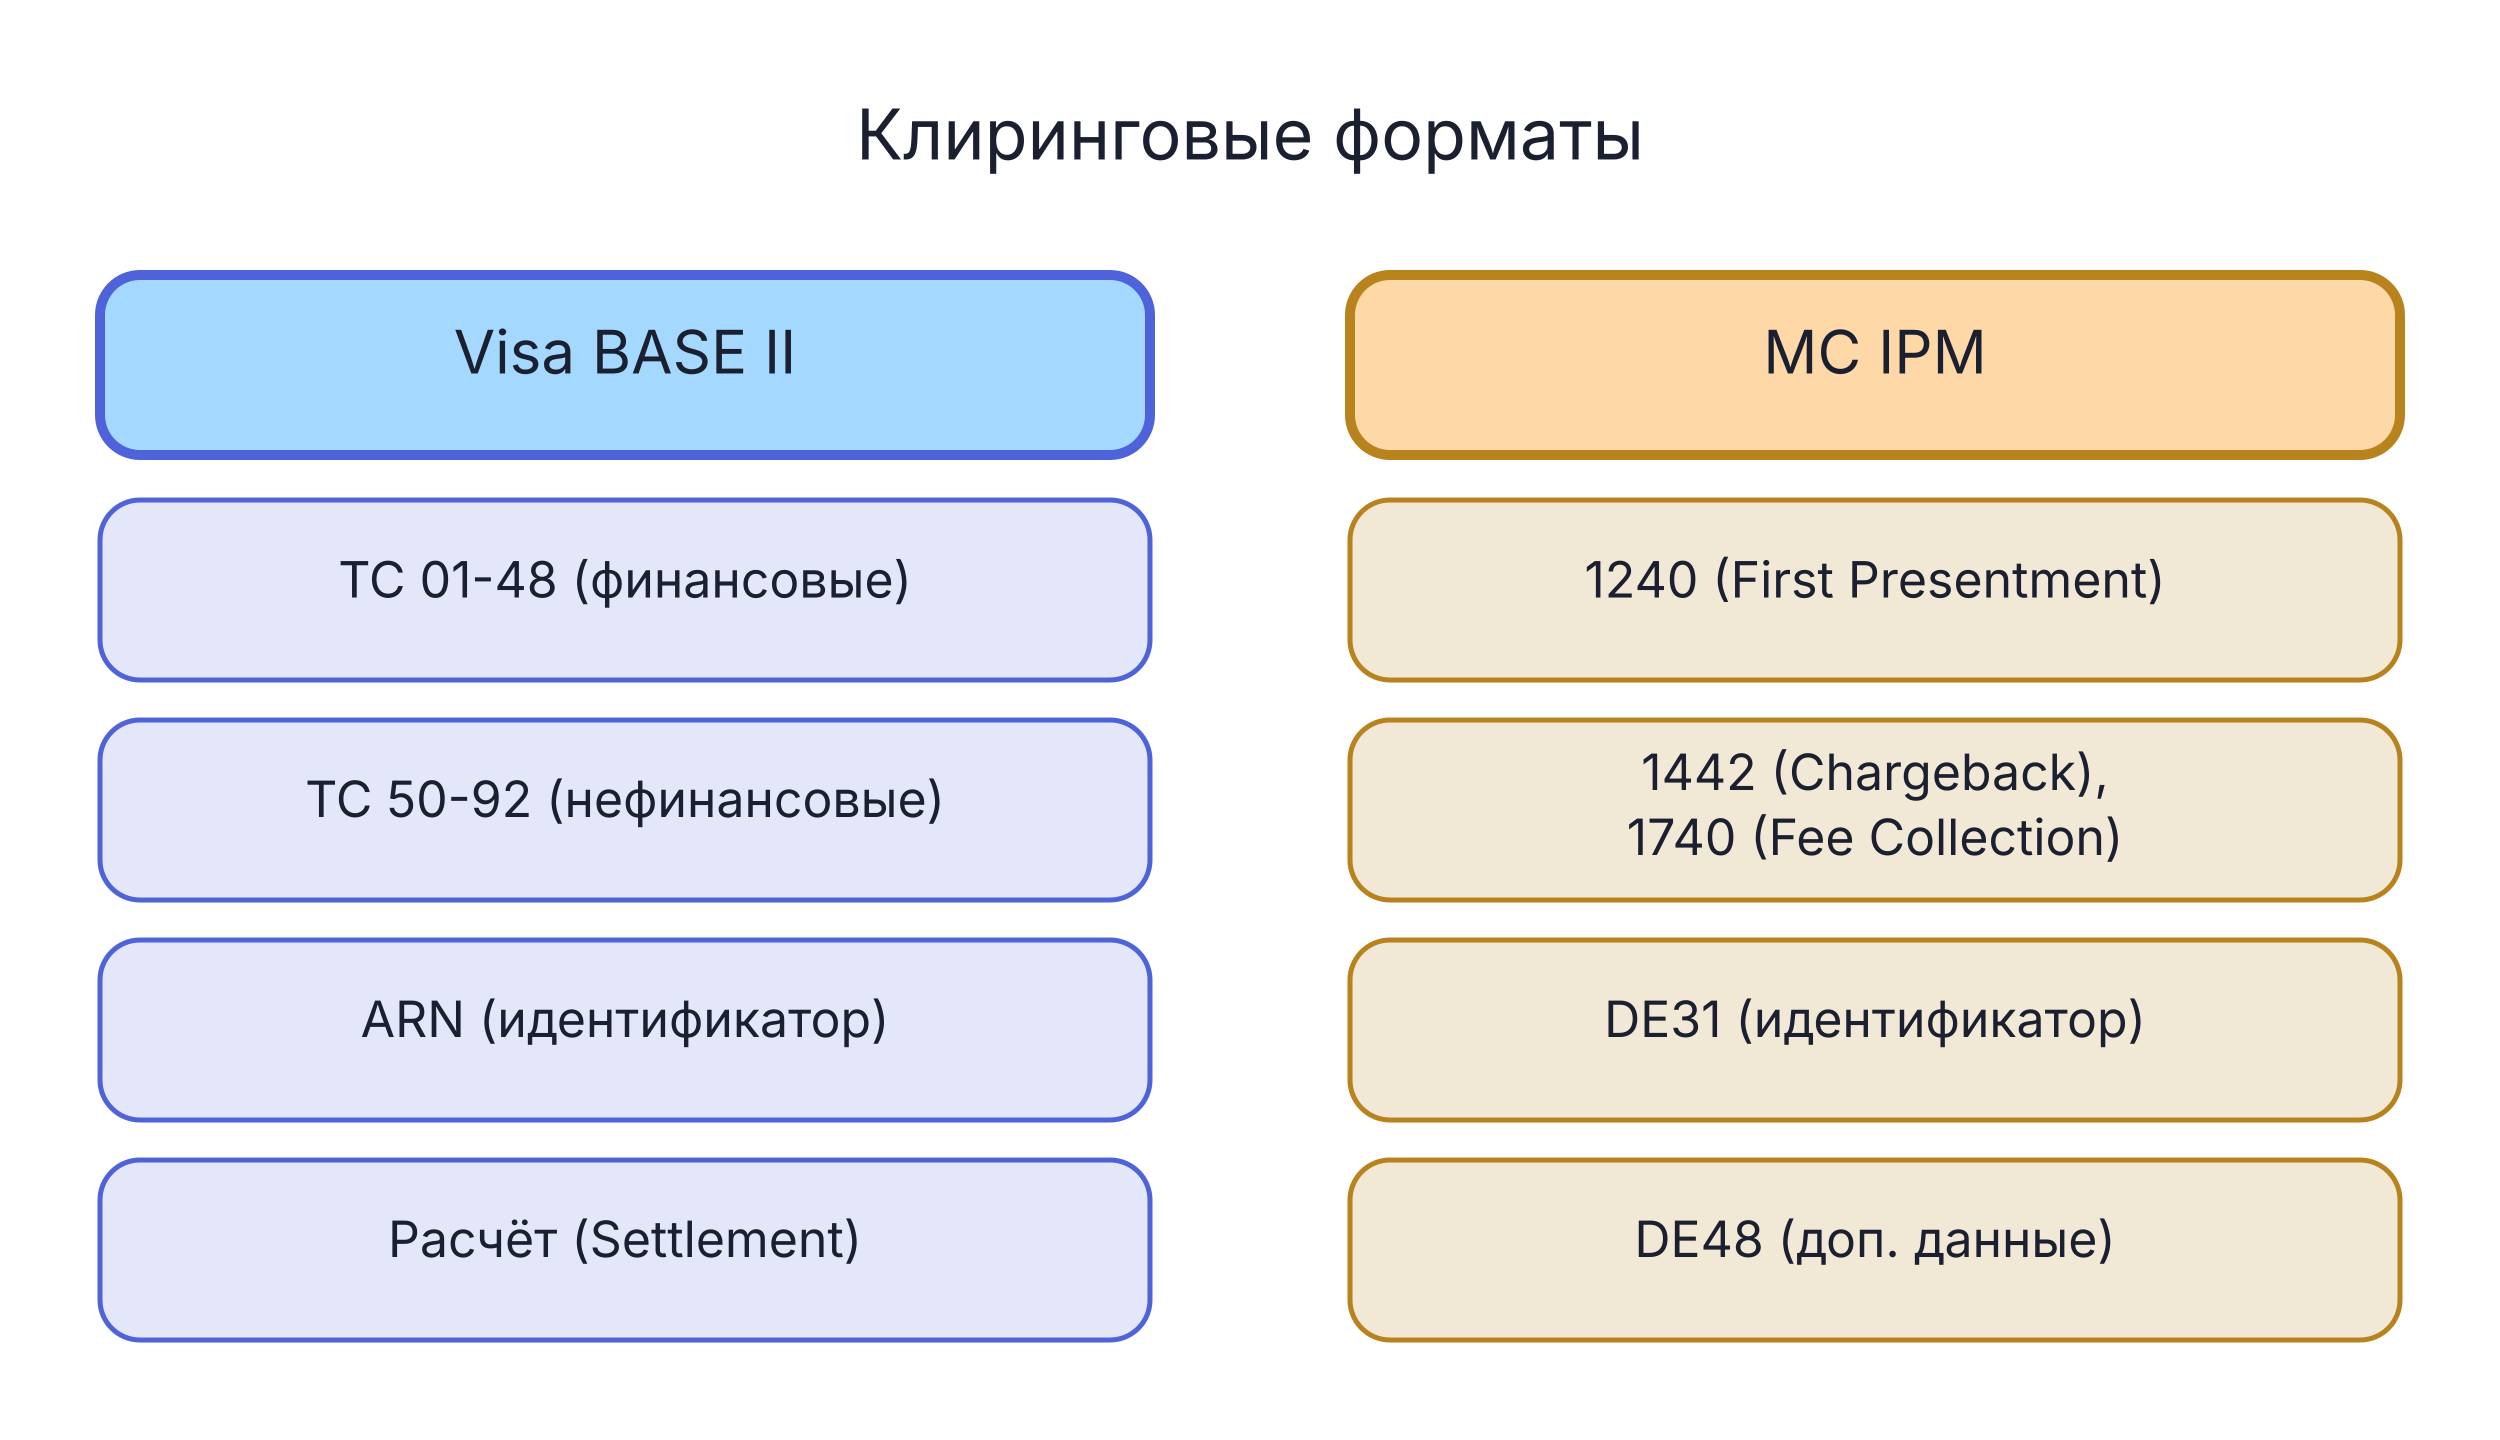
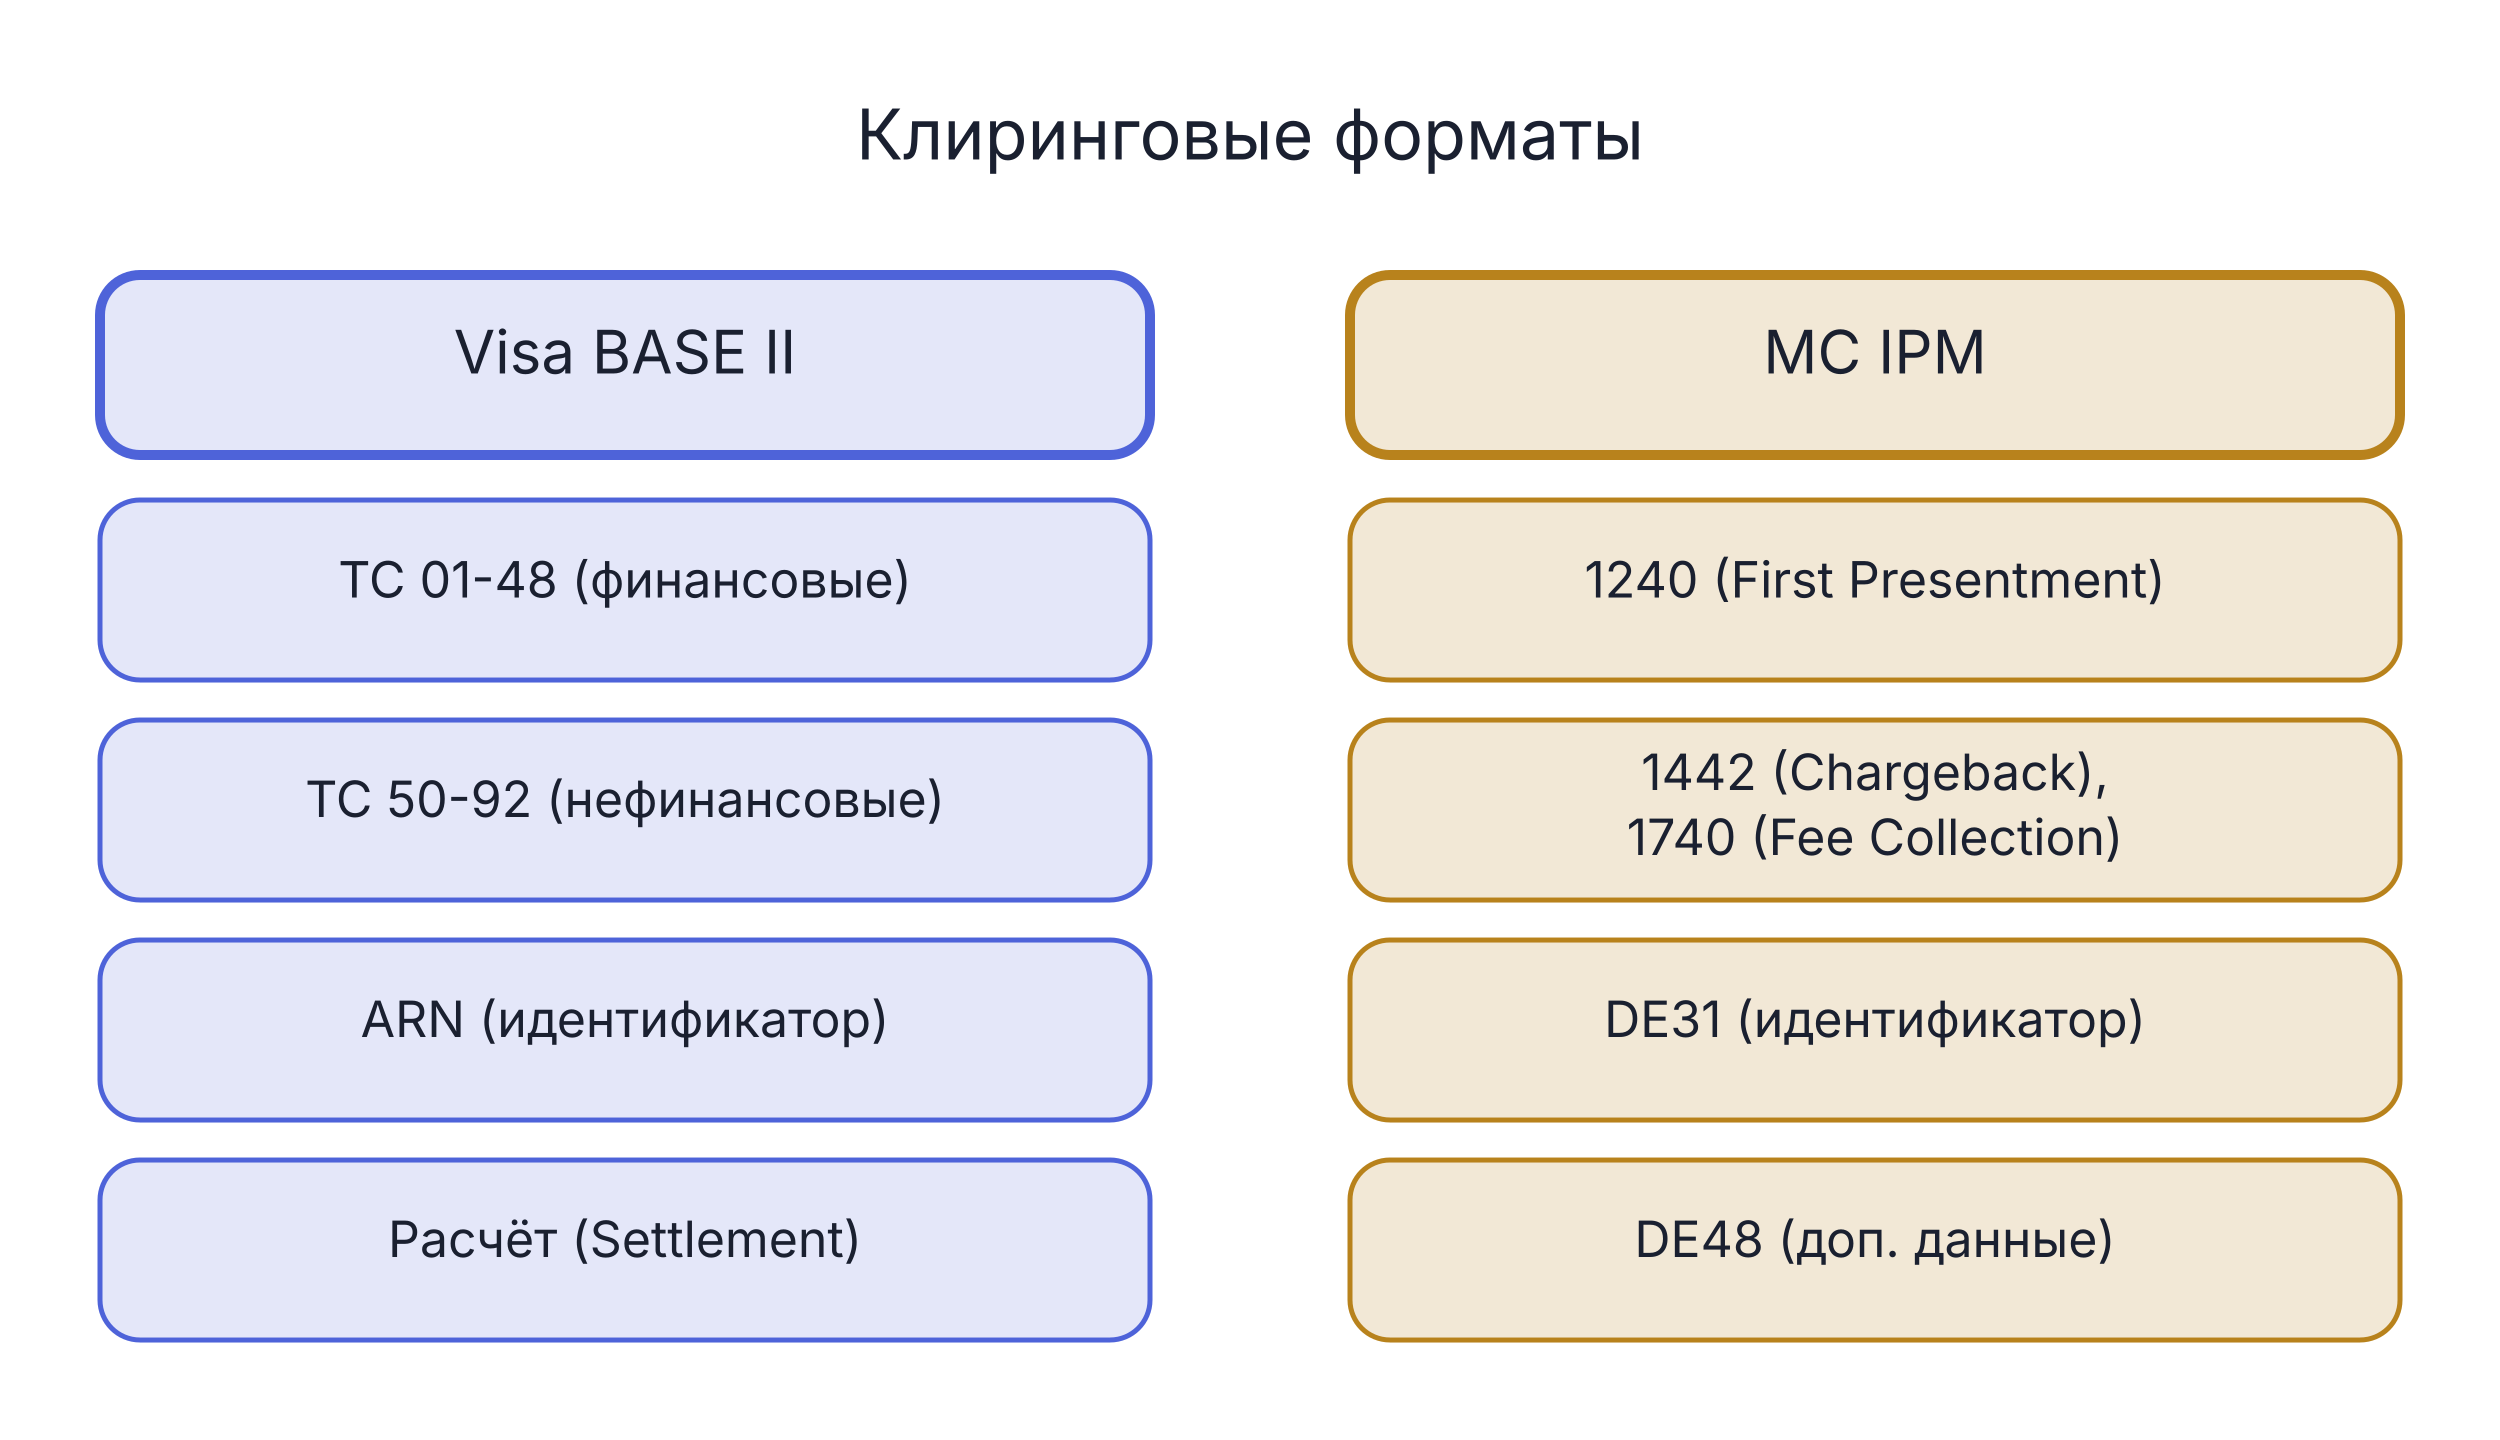
<svg xmlns="http://www.w3.org/2000/svg" viewBox="0 0 500 288" width="500" height="288">
  <text x="250.0" y="31.9" text-anchor="middle" font-family="Inter, -apple-system, BlinkMacSystemFont, 'Helvetica Neue', Arial, sans-serif" font-size="14" fill="#1A2030">Клиринговые форматы</text>
-   <rect x="20.0" y="55.0" width="210" height="36" rx="8" fill="#a5d8ff" stroke="#4E63D9" stroke-width="2" />
+   <rect x="20.0" y="55.0" width="210" height="36" rx="8" fill="#4E63D9" fill-opacity="0.15" stroke="#4E63D9" stroke-width="2" />
  <text x="125.0" y="74.7" text-anchor="middle" font-family="Inter, -apple-system, BlinkMacSystemFont, 'Helvetica Neue', Arial, sans-serif" font-size="12" font-weight="normal" fill="#1A2030">Visa BASE II</text>
  <rect x="20.0" y="100.0" width="210" height="36" rx="8" fill="#4E63D9" fill-opacity="0.15" stroke="#4E63D9" stroke-width="1" />
  <text x="125.0" y="119.5" text-anchor="middle" font-family="Inter, -apple-system, BlinkMacSystemFont, 'Helvetica Neue', Arial, sans-serif" font-size="10" font-weight="normal" fill="#1A2030">TC 01-48 (финансовые)</text>
  <rect x="20.0" y="144.0" width="210" height="36" rx="8" fill="#4E63D9" fill-opacity="0.15" stroke="#4E63D9" stroke-width="1" />
  <text x="125.0" y="163.4" text-anchor="middle" font-family="Inter, -apple-system, BlinkMacSystemFont, 'Helvetica Neue', Arial, sans-serif" font-size="10" font-weight="normal" fill="#1A2030">TC 50-92 (нефинансовые)</text>
  <rect x="20.0" y="188.0" width="210" height="36" rx="8" fill="#4E63D9" fill-opacity="0.15" stroke="#4E63D9" stroke-width="1" />
  <text x="125.0" y="207.4" text-anchor="middle" font-family="Inter, -apple-system, BlinkMacSystemFont, 'Helvetica Neue', Arial, sans-serif" font-size="10" font-weight="normal" fill="#1A2030">ARN (идентификатор)</text>
  <rect x="20.0" y="232.0" width="210" height="36" rx="8" fill="#4E63D9" fill-opacity="0.15" stroke="#4E63D9" stroke-width="1" />
  <text x="125.0" y="251.4" text-anchor="middle" font-family="Inter, -apple-system, BlinkMacSystemFont, 'Helvetica Neue', Arial, sans-serif" font-size="10" font-weight="normal" fill="#1A2030">Расчёт (Settlement)</text>
-   <rect x="270.0" y="55.0" width="210" height="36" rx="8" fill="#ffd8a8" stroke="#B8821C" stroke-width="2" />
+   <rect x="270.0" y="55.0" width="210" height="36" rx="8" fill="#B8821C" fill-opacity="0.18" stroke="#B8821C" stroke-width="2" />
  <text x="375.0" y="74.7" text-anchor="middle" font-family="Inter, -apple-system, BlinkMacSystemFont, 'Helvetica Neue', Arial, sans-serif" font-size="12" font-weight="normal" fill="#1A2030">MC IPM</text>
  <rect x="270.0" y="100.0" width="210" height="36" rx="8" fill="#B8821C" fill-opacity="0.18" stroke="#B8821C" stroke-width="1" />
  <text x="375.0" y="119.5" text-anchor="middle" font-family="Inter, -apple-system, BlinkMacSystemFont, 'Helvetica Neue', Arial, sans-serif" font-size="10" font-weight="normal" fill="#1A2030">1240 (First Presentment)</text>
  <rect x="270.0" y="144.0" width="210" height="36" rx="8" fill="#B8821C" fill-opacity="0.18" stroke="#B8821C" stroke-width="1" />
  <text x="375.0" y="158.0" text-anchor="middle" font-family="Inter, -apple-system, BlinkMacSystemFont, 'Helvetica Neue', Arial, sans-serif" font-size="10" font-weight="normal" fill="#1A2030">1442 (Chargeback),</text>
  <text x="375.0" y="171.0" text-anchor="middle" font-family="Inter, -apple-system, BlinkMacSystemFont, 'Helvetica Neue', Arial, sans-serif" font-size="10" font-weight="normal" fill="#1A2030">1740 (Fee Collection)</text>
  <rect x="270.0" y="188.0" width="210" height="36" rx="8" fill="#B8821C" fill-opacity="0.18" stroke="#B8821C" stroke-width="1" />
  <text x="375.0" y="207.4" text-anchor="middle" font-family="Inter, -apple-system, BlinkMacSystemFont, 'Helvetica Neue', Arial, sans-serif" font-size="10" font-weight="normal" fill="#1A2030">DE31 (идентификатор)</text>
  <rect x="270.0" y="232.0" width="210" height="36" rx="8" fill="#B8821C" fill-opacity="0.18" stroke="#B8821C" stroke-width="1" />
  <text x="375.0" y="251.4" text-anchor="middle" font-family="Inter, -apple-system, BlinkMacSystemFont, 'Helvetica Neue', Arial, sans-serif" font-size="10" font-weight="normal" fill="#1A2030">DE48 (доп. данные)</text>
</svg>
